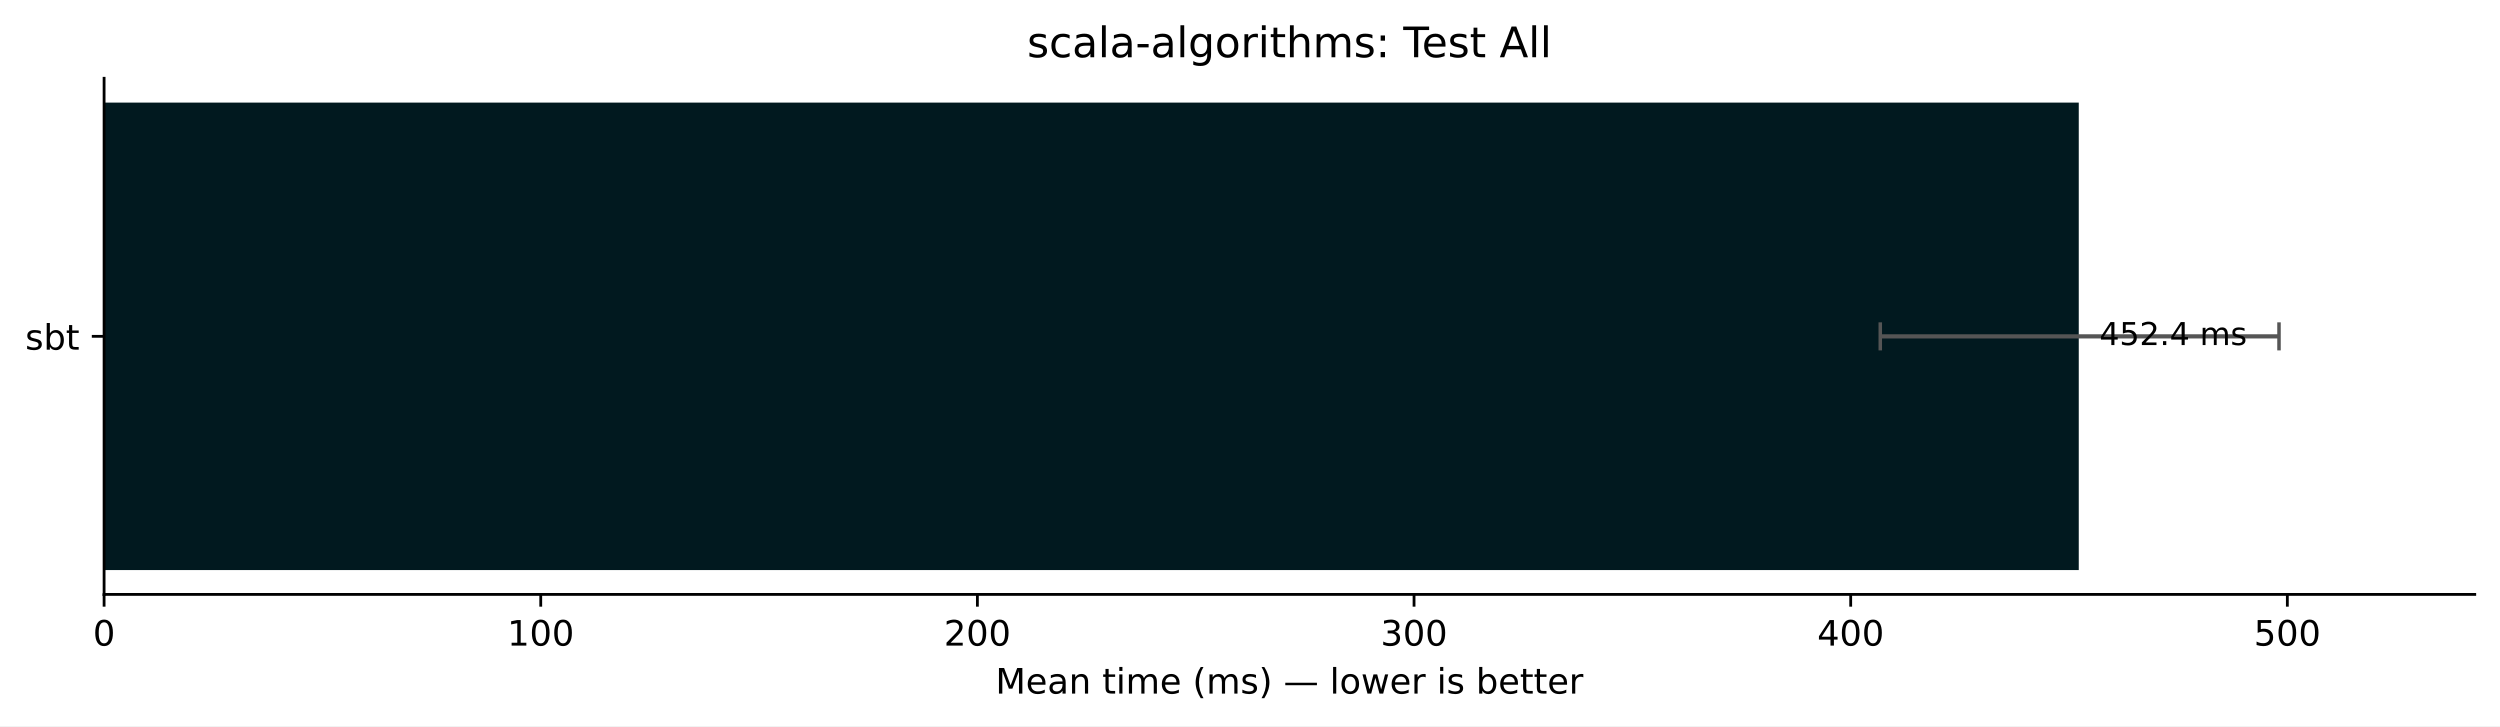
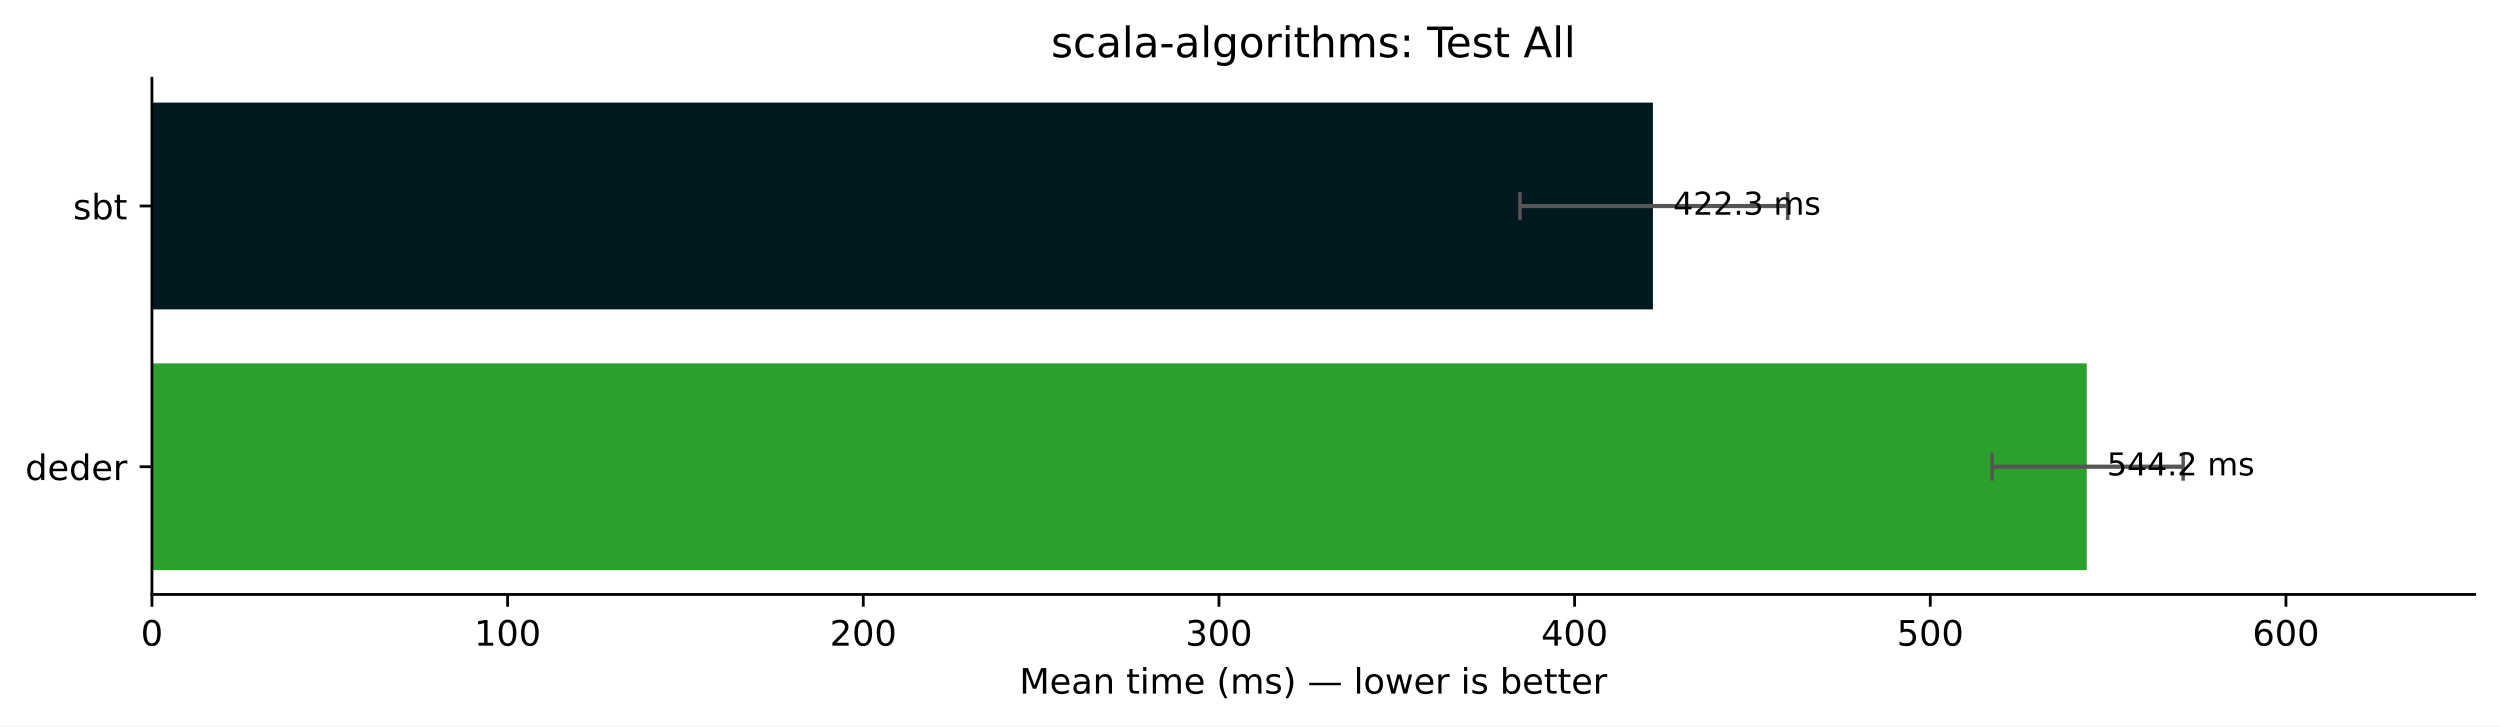
- <svg xmlns="http://www.w3.org/2000/svg" xmlns:xlink="http://www.w3.org/1999/xlink" width="712.798pt" height="207.034pt" viewBox="0 0 712.798 207.034" version="1.1">
+ <svg xmlns="http://www.w3.org/2000/svg" xmlns:xlink="http://www.w3.org/1999/xlink" width="712.754pt" height="207.034pt" viewBox="0 0 712.754 207.034" version="1.1">
  <defs>
    <style type="text/css">*{stroke-linejoin: round; stroke-linecap: butt}</style>
  </defs>
  <g id="figure_1">
    <g id="patch_1">
-       <path d="M 0 207.034  L 712.798 207.034  L 712.798 0  L 0 0  z " style="fill: #ffffff" />
+       <path d="M 0 207.034  L 712.754 207.034  L 712.754 0  L 0 0  z " style="fill: #ffffff" />
    </g>
    <g id="axes_1">
      <g id="patch_2">
-         <path d="M 29.678 169.478  L 705.598 169.478  L 705.598 22.318  L 29.678 22.318  z " style="fill: #ffffff" />
+         <path d="M 43.314 169.478  L 705.554 169.478  L 705.554 22.318  L 43.314 22.318  z " style="fill: #ffffff" />
      </g>
      <g id="patch_3">
-         <path d="M 29.678 162.789  L 592.945 162.789  L 592.945 29.007  L 29.678 29.007  z " clip-path="url(#p1413579276)" style="fill: #01191f; stroke: #ffffff; stroke-width: 0.5; stroke-linejoin: miter" />
+         <path d="M 43.314 162.789  L 595.181 162.789  L 595.181 103.33  L 43.314 103.33  z " clip-path="url(#p2d67d78be6)" style="fill: #2ca02c; stroke: #ffffff; stroke-width: 0.5; stroke-linejoin: miter" />
+       </g>
+       <g id="patch_4">
+         <path d="M 43.314 88.466  L 471.507 88.466  L 471.507 29.007  L 43.314 29.007  z " clip-path="url(#p2d67d78be6)" style="fill: #01191f; stroke: #ffffff; stroke-width: 0.5; stroke-linejoin: miter" />
      </g>
      <g id="matplotlib.axis_1">
        <g id="xtick_1">
          <g id="line2d_1">
            <defs>
-               <path id="mde1cb0ae1c" d="M 0 0  L 0 3.5  " style="stroke: #000000; stroke-width: 0.8" />
+               <path id="m560c80d44e" d="M 0 0  L 0 3.5  " style="stroke: #000000; stroke-width: 0.8" />
            </defs>
            <g>
-               <use xlink:href="#mde1cb0ae1c" x="29.678" y="169.478" style="stroke: #000000; stroke-width: 0.8" />
+               <use xlink:href="#m560c80d44e" x="43.314" y="169.478" style="stroke: #000000; stroke-width: 0.8" />
            </g>
          </g>
          <g id="text_1">
-             <g transform="translate(26.49687 184.0766) scale(0.1 -0.1)">
+             <g transform="translate(40.13281 184.0766) scale(0.1 -0.1)">
              <defs>
                <path id="DejaVuSans-30" d="M 2034 4250  Q 1547 4250 1301 3770  Q 1056 3291 1056 2328  Q 1056 1369 1301 889  Q 1547 409 2034 409  Q 2525 409 2770 889  Q 3016 1369 3016 2328  Q 3016 3291 2770 3770  Q 2525 4250 2034 4250  z M 2034 4750  Q 2819 4750 3233 4129  Q 3647 3509 3647 2328  Q 3647 1150 3233 529  Q 2819 -91 2034 -91  Q 1250 -91 836 529  Q 422 1150 422 2328  Q 422 3509 836 4129  Q 1250 4750 2034 4750  z " transform="scale(0.015625)" />
              </defs>
              <use xlink:href="#DejaVuSans-30" />
            </g>
          </g>
        </g>
        <g id="xtick_2">
          <g id="line2d_2">
            <g>
-               <use xlink:href="#mde1cb0ae1c" x="154.176" y="169.478" style="stroke: #000000; stroke-width: 0.8" />
+               <use xlink:href="#m560c80d44e" x="144.716" y="169.478" style="stroke: #000000; stroke-width: 0.8" />
            </g>
          </g>
          <g id="text_2">
-             <g transform="translate(144.632 184.0766) scale(0.1 -0.1)">
+             <g transform="translate(135.1724 184.0766) scale(0.1 -0.1)">
              <defs>
                <path id="DejaVuSans-31" d="M 794 531  L 1825 531  L 1825 4091  L 703 3866  L 703 4441  L 1819 4666  L 2450 4666  L 2450 531  L 3481 531  L 3481 0  L 794 0  L 794 531  z " transform="scale(0.015625)" />
              </defs>
              <use xlink:href="#DejaVuSans-31" />
              <use xlink:href="#DejaVuSans-30" transform="translate(63.62305 0)" />
              <use xlink:href="#DejaVuSans-30" transform="translate(127.2461 0)" />
            </g>
          </g>
        </g>
        <g id="xtick_3">
          <g id="line2d_3">
            <g>
-               <use xlink:href="#mde1cb0ae1c" x="278.673" y="169.478" style="stroke: #000000; stroke-width: 0.8" />
+               <use xlink:href="#m560c80d44e" x="246.118" y="169.478" style="stroke: #000000; stroke-width: 0.8" />
            </g>
          </g>
          <g id="text_3">
-             <g transform="translate(269.1296 184.0766) scale(0.1 -0.1)">
+             <g transform="translate(236.5744 184.0766) scale(0.1 -0.1)">
              <defs>
                <path id="DejaVuSans-32" d="M 1228 531  L 3431 531  L 3431 0  L 469 0  L 469 531  Q 828 903 1448 1529  Q 2069 2156 2228 2338  Q 2531 2678 2651 2914  Q 2772 3150 2772 3378  Q 2772 3750 2511 3984  Q 2250 4219 1831 4219  Q 1534 4219 1204 4116  Q 875 4013 500 3803  L 500 4441  Q 881 4594 1212 4672  Q 1544 4750 1819 4750  Q 2544 4750 2975 4387  Q 3406 4025 3406 3419  Q 3406 3131 3298 2873  Q 3191 2616 2906 2266  Q 2828 2175 2409 1742  Q 1991 1309 1228 531  z " transform="scale(0.015625)" />
              </defs>
              <use xlink:href="#DejaVuSans-32" />
              <use xlink:href="#DejaVuSans-30" transform="translate(63.62305 0)" />
              <use xlink:href="#DejaVuSans-30" transform="translate(127.2461 0)" />
            </g>
          </g>
        </g>
        <g id="xtick_4">
          <g id="line2d_4">
            <g>
-               <use xlink:href="#mde1cb0ae1c" x="403.171" y="169.478" style="stroke: #000000; stroke-width: 0.8" />
+               <use xlink:href="#m560c80d44e" x="347.52" y="169.478" style="stroke: #000000; stroke-width: 0.8" />
            </g>
          </g>
          <g id="text_4">
-             <g transform="translate(393.6272 184.0766) scale(0.1 -0.1)">
+             <g transform="translate(337.9765 184.0766) scale(0.1 -0.1)">
              <defs>
                <path id="DejaVuSans-33" d="M 2597 2516  Q 3050 2419 3304 2112  Q 3559 1806 3559 1356  Q 3559 666 3084 287  Q 2609 -91 1734 -91  Q 1441 -91 1130 -33  Q 819 25 488 141  L 488 750  Q 750 597 1062 519  Q 1375 441 1716 441  Q 2309 441 2620 675  Q 2931 909 2931 1356  Q 2931 1769 2642 2001  Q 2353 2234 1838 2234  L 1294 2234  L 1294 2753  L 1863 2753  Q 2328 2753 2575 2939  Q 2822 3125 2822 3475  Q 2822 3834 2567 4026  Q 2313 4219 1838 4219  Q 1578 4219 1281 4162  Q 984 4106 628 3988  L 628 4550  Q 988 4650 1302 4700  Q 1616 4750 1894 4750  Q 2613 4750 3031 4423  Q 3450 4097 3450 3541  Q 3450 3153 3228 2886  Q 3006 2619 2597 2516  z " transform="scale(0.015625)" />
              </defs>
              <use xlink:href="#DejaVuSans-33" />
              <use xlink:href="#DejaVuSans-30" transform="translate(63.62305 0)" />
              <use xlink:href="#DejaVuSans-30" transform="translate(127.2461 0)" />
            </g>
          </g>
        </g>
        <g id="xtick_5">
          <g id="line2d_5">
            <g>
-               <use xlink:href="#mde1cb0ae1c" x="527.669" y="169.478" style="stroke: #000000; stroke-width: 0.8" />
+               <use xlink:href="#m560c80d44e" x="448.922" y="169.478" style="stroke: #000000; stroke-width: 0.8" />
            </g>
          </g>
          <g id="text_5">
-             <g transform="translate(518.1248 184.0766) scale(0.1 -0.1)">
+             <g transform="translate(439.3785 184.0766) scale(0.1 -0.1)">
              <defs>
                <path id="DejaVuSans-34" d="M 2419 4116  L 825 1625  L 2419 1625  L 2419 4116  z M 2253 4666  L 3047 4666  L 3047 1625  L 3713 1625  L 3713 1100  L 3047 1100  L 3047 0  L 2419 0  L 2419 1100  L 313 1100  L 313 1709  L 2253 4666  z " transform="scale(0.015625)" />
              </defs>
              <use xlink:href="#DejaVuSans-34" />
              <use xlink:href="#DejaVuSans-30" transform="translate(63.62305 0)" />
              <use xlink:href="#DejaVuSans-30" transform="translate(127.2461 0)" />
            </g>
          </g>
        </g>
        <g id="xtick_6">
          <g id="line2d_6">
            <g>
-               <use xlink:href="#mde1cb0ae1c" x="652.166" y="169.478" style="stroke: #000000; stroke-width: 0.8" />
+               <use xlink:href="#m560c80d44e" x="550.324" y="169.478" style="stroke: #000000; stroke-width: 0.8" />
            </g>
          </g>
          <g id="text_6">
-             <g transform="translate(642.6224 184.0766) scale(0.1 -0.1)">
+             <g transform="translate(540.7806 184.0766) scale(0.1 -0.1)">
              <defs>
                <path id="DejaVuSans-35" d="M 691 4666  L 3169 4666  L 3169 4134  L 1269 4134  L 1269 2991  Q 1406 3038 1543 3061  Q 1681 3084 1819 3084  Q 2600 3084 3056 2656  Q 3513 2228 3513 1497  Q 3513 744 3044 326  Q 2575 -91 1722 -91  Q 1428 -91 1123 -41  Q 819 9 494 109  L 494 744  Q 775 591 1075 516  Q 1375 441 1709 441  Q 2250 441 2565 725  Q 2881 1009 2881 1497  Q 2881 1984 2565 2268  Q 2250 2553 1709 2553  Q 1456 2553 1204 2497  Q 953 2441 691 2322  L 691 4666  z " transform="scale(0.015625)" />
              </defs>
              <use xlink:href="#DejaVuSans-35" />
              <use xlink:href="#DejaVuSans-30" transform="translate(63.62305 0)" />
              <use xlink:href="#DejaVuSans-30" transform="translate(127.2461 0)" />
            </g>
          </g>
        </g>
-         <g id="text_7">
-           <g transform="translate(283.8413 197.7547) scale(0.1 -0.1)">
+         <g id="xtick_7">
+           <g id="line2d_7">
+             <g>
+               <use xlink:href="#m560c80d44e" x="651.726" y="169.478" style="stroke: #000000; stroke-width: 0.8" />
+             </g>
+           </g>
+           <g id="text_7">
+             <g transform="translate(642.1826 184.0766) scale(0.1 -0.1)">
+               <defs>
+                 <path id="DejaVuSans-36" d="M 2113 2584  Q 1688 2584 1439 2293  Q 1191 2003 1191 1497  Q 1191 994 1439 701  Q 1688 409 2113 409  Q 2538 409 2786 701  Q 3034 994 3034 1497  Q 3034 2003 2786 2293  Q 2538 2584 2113 2584  z M 3366 4563  L 3366 3988  Q 3128 4100 2886 4159  Q 2644 4219 2406 4219  Q 1781 4219 1451 3797  Q 1122 3375 1075 2522  Q 1259 2794 1537 2939  Q 1816 3084 2150 3084  Q 2853 3084 3261 2657  Q 3669 2231 3669 1497  Q 3669 778 3244 343  Q 2819 -91 2113 -91  Q 1303 -91 875 529  Q 447 1150 447 2328  Q 447 3434 972 4092  Q 1497 4750 2381 4750  Q 2619 4750 2861 4703  Q 3103 4656 3366 4563  z " transform="scale(0.015625)" />
+               </defs>
+               <use xlink:href="#DejaVuSans-36" />
+               <use xlink:href="#DejaVuSans-30" transform="translate(63.62305 0)" />
+               <use xlink:href="#DejaVuSans-30" transform="translate(127.2461 0)" />
+             </g>
+           </g>
+         </g>
+         <g id="text_8">
+           <g transform="translate(290.6372 197.7547) scale(0.1 -0.1)">
            <defs>
              <path id="DejaVuSans-4d" d="M 628 4666  L 1569 4666  L 2759 1491  L 3956 4666  L 4897 4666  L 4897 0  L 4281 0  L 4281 4097  L 3078 897  L 2444 897  L 1241 4097  L 1241 0  L 628 0  L 628 4666  z " transform="scale(0.015625)" />
              <path id="DejaVuSans-65" d="M 3597 1894  L 3597 1613  L 953 1613  Q 991 1019 1311 708  Q 1631 397 2203 397  Q 2534 397 2845 478  Q 3156 559 3463 722  L 3463 178  Q 3153 47 2828 -22  Q 2503 -91 2169 -91  Q 1331 -91 842 396  Q 353 884 353 1716  Q 353 2575 817 3079  Q 1281 3584 2069 3584  Q 2775 3584 3186 3129  Q 3597 2675 3597 1894  z M 3022 2063  Q 3016 2534 2758 2815  Q 2500 3097 2075 3097  Q 1594 3097 1305 2825  Q 1016 2553 972 2059  L 3022 2063  z " transform="scale(0.015625)" />
              <path id="DejaVuSans-61" d="M 2194 1759  Q 1497 1759 1228 1600  Q 959 1441 959 1056  Q 959 750 1161 570  Q 1363 391 1709 391  Q 2188 391 2477 730  Q 2766 1069 2766 1631  L 2766 1759  L 2194 1759  z M 3341 1997  L 3341 0  L 2766 0  L 2766 531  Q 2569 213 2275 61  Q 1981 -91 1556 -91  Q 1019 -91 701 211  Q 384 513 384 1019  Q 384 1609 779 1909  Q 1175 2209 1959 2209  L 2766 2209  L 2766 2266  Q 2766 2663 2505 2880  Q 2244 3097 1772 3097  Q 1472 3097 1187 3025  Q 903 2953 641 2809  L 641 3341  Q 956 3463 1253 3523  Q 1550 3584 1831 3584  Q 2591 3584 2966 3190  Q 3341 2797 3341 1997  z " transform="scale(0.015625)" />
              <path id="DejaVuSans-6e" d="M 3513 2113  L 3513 0  L 2938 0  L 2938 2094  Q 2938 2591 2744 2837  Q 2550 3084 2163 3084  Q 1697 3084 1428 2787  Q 1159 2491 1159 1978  L 1159 0  L 581 0  L 581 3500  L 1159 3500  L 1159 2956  Q 1366 3272 1645 3428  Q 1925 3584 2291 3584  Q 2894 3584 3203 3211  Q 3513 2838 3513 2113  z " transform="scale(0.015625)" />
              <path id="DejaVuSans-20" transform="scale(0.015625)" />
              <path id="DejaVuSans-74" d="M 1172 4494  L 1172 3500  L 2356 3500  L 2356 3053  L 1172 3053  L 1172 1153  Q 1172 725 1289 603  Q 1406 481 1766 481  L 2356 481  L 2356 0  L 1766 0  Q 1100 0 847 248  Q 594 497 594 1153  L 594 3053  L 172 3053  L 172 3500  L 594 3500  L 594 4494  L 1172 4494  z " transform="scale(0.015625)" />
              <path id="DejaVuSans-69" d="M 603 3500  L 1178 3500  L 1178 0  L 603 0  L 603 3500  z M 603 4863  L 1178 4863  L 1178 4134  L 603 4134  L 603 4863  z " transform="scale(0.015625)" />
              <path id="DejaVuSans-6d" d="M 3328 2828  Q 3544 3216 3844 3400  Q 4144 3584 4550 3584  Q 5097 3584 5394 3201  Q 5691 2819 5691 2113  L 5691 0  L 5113 0  L 5113 2094  Q 5113 2597 4934 2840  Q 4756 3084 4391 3084  Q 3944 3084 3684 2787  Q 3425 2491 3425 1978  L 3425 0  L 2847 0  L 2847 2094  Q 2847 2600 2669 2842  Q 2491 3084 2119 3084  Q 1678 3084 1418 2786  Q 1159 2488 1159 1978  L 1159 0  L 581 0  L 581 3500  L 1159 3500  L 1159 2956  Q 1356 3278 1631 3431  Q 1906 3584 2284 3584  Q 2666 3584 2933 3390  Q 3200 3197 3328 2828  z " transform="scale(0.015625)" />
              <path id="DejaVuSans-28" d="M 1984 4856  Q 1566 4138 1362 3434  Q 1159 2731 1159 2009  Q 1159 1288 1364 580  Q 1569 -128 1984 -844  L 1484 -844  Q 1016 -109 783 600  Q 550 1309 550 2009  Q 550 2706 781 3412  Q 1013 4119 1484 4856  L 1984 4856  z " transform="scale(0.015625)" />
              <path id="DejaVuSans-73" d="M 2834 3397  L 2834 2853  Q 2591 2978 2328 3040  Q 2066 3103 1784 3103  Q 1356 3103 1142 2972  Q 928 2841 928 2578  Q 928 2378 1081 2264  Q 1234 2150 1697 2047  L 1894 2003  Q 2506 1872 2764 1633  Q 3022 1394 3022 966  Q 3022 478 2636 193  Q 2250 -91 1575 -91  Q 1294 -91 989 -36  Q 684 19 347 128  L 347 722  Q 666 556 975 473  Q 1284 391 1588 391  Q 1994 391 2212 530  Q 2431 669 2431 922  Q 2431 1156 2273 1281  Q 2116 1406 1581 1522  L 1381 1569  Q 847 1681 609 1914  Q 372 2147 372 2553  Q 372 3047 722 3315  Q 1072 3584 1716 3584  Q 2034 3584 2315 3537  Q 2597 3491 2834 3397  z " transform="scale(0.015625)" />
              <path id="DejaVuSans-29" d="M 513 4856  L 1013 4856  Q 1481 4119 1714 3412  Q 1947 2706 1947 2009  Q 1947 1309 1714 600  Q 1481 -109 1013 -844  L 513 -844  Q 928 -128 1133 580  Q 1338 1288 1338 2009  Q 1338 2731 1133 3434  Q 928 4138 513 4856  z " transform="scale(0.015625)" />
              <path id="DejaVuSans-2014" d="M 313 1978  L 6088 1978  L 6088 1528  L 313 1528  L 313 1978  z " transform="scale(0.015625)" />
              <path id="DejaVuSans-6c" d="M 603 4863  L 1178 4863  L 1178 0  L 603 0  L 603 4863  z " transform="scale(0.015625)" />
              <path id="DejaVuSans-6f" d="M 1959 3097  Q 1497 3097 1228 2736  Q 959 2375 959 1747  Q 959 1119 1226 758  Q 1494 397 1959 397  Q 2419 397 2687 759  Q 2956 1122 2956 1747  Q 2956 2369 2687 2733  Q 2419 3097 1959 3097  z M 1959 3584  Q 2709 3584 3137 3096  Q 3566 2609 3566 1747  Q 3566 888 3137 398  Q 2709 -91 1959 -91  Q 1206 -91 779 398  Q 353 888 353 1747  Q 353 2609 779 3096  Q 1206 3584 1959 3584  z " transform="scale(0.015625)" />
              <path id="DejaVuSans-77" d="M 269 3500  L 844 3500  L 1563 769  L 2278 3500  L 2956 3500  L 3675 769  L 4391 3500  L 4966 3500  L 4050 0  L 3372 0  L 2619 2869  L 1863 0  L 1184 0  L 269 3500  z " transform="scale(0.015625)" />
              <path id="DejaVuSans-72" d="M 2631 2963  Q 2534 3019 2420 3045  Q 2306 3072 2169 3072  Q 1681 3072 1420 2755  Q 1159 2438 1159 1844  L 1159 0  L 581 0  L 581 3500  L 1159 3500  L 1159 2956  Q 1341 3275 1631 3429  Q 1922 3584 2338 3584  Q 2397 3584 2469 3576  Q 2541 3569 2628 3553  L 2631 2963  z " transform="scale(0.015625)" />
              <path id="DejaVuSans-62" d="M 3116 1747  Q 3116 2381 2855 2742  Q 2594 3103 2138 3103  Q 1681 3103 1420 2742  Q 1159 2381 1159 1747  Q 1159 1113 1420 752  Q 1681 391 2138 391  Q 2594 391 2855 752  Q 3116 1113 3116 1747  z M 1159 2969  Q 1341 3281 1617 3432  Q 1894 3584 2278 3584  Q 2916 3584 3314 3078  Q 3713 2572 3713 1747  Q 3713 922 3314 415  Q 2916 -91 2278 -91  Q 1894 -91 1617 61  Q 1341 213 1159 525  L 1159 0  L 581 0  L 581 4863  L 1159 4863  L 1159 2969  z " transform="scale(0.015625)" />
            </defs>
            <use xlink:href="#DejaVuSans-4d" />
            <use xlink:href="#DejaVuSans-65" transform="translate(86.2793 0)" />
            <use xlink:href="#DejaVuSans-61" transform="translate(147.8027 0)" />
            <use xlink:href="#DejaVuSans-6e" transform="translate(209.082 0)" />
            <use xlink:href="#DejaVuSans-20" transform="translate(272.4609 0)" />
            <use xlink:href="#DejaVuSans-74" transform="translate(304.248 0)" />
            <use xlink:href="#DejaVuSans-69" transform="translate(343.457 0)" />
            <use xlink:href="#DejaVuSans-6d" transform="translate(371.2402 0)" />
            <use xlink:href="#DejaVuSans-65" transform="translate(468.6523 0)" />
            <use xlink:href="#DejaVuSans-20" transform="translate(530.1758 0)" />
            <use xlink:href="#DejaVuSans-28" transform="translate(561.9629 0)" />
            <use xlink:href="#DejaVuSans-6d" transform="translate(600.9766 0)" />
            <use xlink:href="#DejaVuSans-73" transform="translate(698.3887 0)" />
            <use xlink:href="#DejaVuSans-29" transform="translate(750.4883 0)" />
            <use xlink:href="#DejaVuSans-20" transform="translate(789.502 0)" />
            <use xlink:href="#DejaVuSans-2014" transform="translate(821.2891 0)" />
            <use xlink:href="#DejaVuSans-20" transform="translate(921.2891 0)" />
            <use xlink:href="#DejaVuSans-6c" transform="translate(953.0762 0)" />
            <use xlink:href="#DejaVuSans-6f" transform="translate(980.8594 0)" />
            <use xlink:href="#DejaVuSans-77" transform="translate(1042.041 0)" />
            <use xlink:href="#DejaVuSans-65" transform="translate(1123.828 0)" />
            <use xlink:href="#DejaVuSans-72" transform="translate(1185.352 0)" />
            <use xlink:href="#DejaVuSans-20" transform="translate(1226.465 0)" />
            <use xlink:href="#DejaVuSans-69" transform="translate(1258.252 0)" />
            <use xlink:href="#DejaVuSans-73" transform="translate(1286.035 0)" />
            <use xlink:href="#DejaVuSans-20" transform="translate(1338.135 0)" />
            <use xlink:href="#DejaVuSans-62" transform="translate(1369.922 0)" />
            <use xlink:href="#DejaVuSans-65" transform="translate(1433.398 0)" />
            <use xlink:href="#DejaVuSans-74" transform="translate(1494.922 0)" />
            <use xlink:href="#DejaVuSans-74" transform="translate(1534.131 0)" />
            <use xlink:href="#DejaVuSans-65" transform="translate(1573.34 0)" />
            <use xlink:href="#DejaVuSans-72" transform="translate(1634.863 0)" />
          </g>
        </g>
      </g>
      <g id="matplotlib.axis_2">
        <g id="ytick_1">
-           <g id="line2d_7">
+           <g id="line2d_8">
            <defs>
-               <path id="m4859a6f6d1" d="M 0 0  L -3.5 0  " style="stroke: #000000; stroke-width: 0.8" />
+               <path id="m03f9381565" d="M 0 0  L -3.5 0  " style="stroke: #000000; stroke-width: 0.8" />
            </defs>
            <g>
-               <use xlink:href="#m4859a6f6d1" x="29.678" y="95.898" style="stroke: #000000; stroke-width: 0.8" />
-             </g>
-           </g>
-           <g id="text_8">
-             <g transform="translate(7.2 99.69734) scale(0.1 -0.1)">
+               <use xlink:href="#m03f9381565" x="43.314" y="133.06" style="stroke: #000000; stroke-width: 0.8" />
+             </g>
+           </g>
+           <g id="text_9">
+             <g transform="translate(7.2 136.859) scale(0.1 -0.1)">
+               <defs>
+                 <path id="DejaVuSans-64" d="M 2906 2969  L 2906 4863  L 3481 4863  L 3481 0  L 2906 0  L 2906 525  Q 2725 213 2448 61  Q 2172 -91 1784 -91  Q 1150 -91 751 415  Q 353 922 353 1747  Q 353 2572 751 3078  Q 1150 3584 1784 3584  Q 2172 3584 2448 3432  Q 2725 3281 2906 2969  z M 947 1747  Q 947 1113 1208 752  Q 1469 391 1925 391  Q 2381 391 2643 752  Q 2906 1113 2906 1747  Q 2906 2381 2643 2742  Q 2381 3103 1925 3103  Q 1469 3103 1208 2742  Q 947 2381 947 1747  z " transform="scale(0.015625)" />
+               </defs>
+               <use xlink:href="#DejaVuSans-64" />
+               <use xlink:href="#DejaVuSans-65" transform="translate(63.47656 0)" />
+               <use xlink:href="#DejaVuSans-64" transform="translate(125 0)" />
+               <use xlink:href="#DejaVuSans-65" transform="translate(188.4766 0)" />
+               <use xlink:href="#DejaVuSans-72" transform="translate(250 0)" />
+             </g>
+           </g>
+         </g>
+         <g id="ytick_2">
+           <g id="line2d_9">
+             <g>
+               <use xlink:href="#m03f9381565" x="43.314" y="58.737" style="stroke: #000000; stroke-width: 0.8" />
+             </g>
+           </g>
+           <g id="text_10">
+             <g transform="translate(20.83594 62.53573) scale(0.1 -0.1)">
              <use xlink:href="#DejaVuSans-73" />
              <use xlink:href="#DejaVuSans-62" transform="translate(52.09961 0)" />
              <use xlink:href="#DejaVuSans-74" transform="translate(115.5762 0)" />
            </g>
          </g>
        </g>
      </g>
      <g id="LineCollection_1">
-         <path d="M 536.102 95.898  L 649.788 95.898  " clip-path="url(#p1413579276)" style="fill: none; stroke: #555555; stroke-width: 1.2" />
-       </g>
-       <g id="line2d_8">
+         <path d="M 567.94 133.06  L 622.421 133.06  " clip-path="url(#p2d67d78be6)" style="fill: none; stroke: #555555; stroke-width: 1.2" />
+         <path d="M 433.349 58.737  L 509.665 58.737  " clip-path="url(#p2d67d78be6)" style="fill: none; stroke: #555555; stroke-width: 1.2" />
+       </g>
+       <g id="line2d_10">
        <defs>
-           <path id="m83d391e190" d="M 0 4  L 0 -4  " style="stroke: #555555" />
+           <path id="m39ec2ae070" d="M 0 4  L 0 -4  " style="stroke: #555555" />
        </defs>
-         <g clip-path="url(#p1413579276)">
-           <use xlink:href="#m83d391e190" x="536.102" y="95.898" style="fill: #1f77b4; stroke: #555555" />
-         </g>
-       </g>
-       <g id="line2d_9">
-         <g clip-path="url(#p1413579276)">
-           <use xlink:href="#m83d391e190" x="649.788" y="95.898" style="fill: #1f77b4; stroke: #555555" />
-         </g>
-       </g>
-       <g id="patch_4">
-         <path d="M 29.678 169.478  L 29.678 22.318  " style="fill: none; stroke: #000000; stroke-width: 0.8; stroke-linejoin: miter; stroke-linecap: square" />
+         <g clip-path="url(#p2d67d78be6)">
+           <use xlink:href="#m39ec2ae070" x="567.94" y="133.06" style="fill: #1f77b4; stroke: #555555" />
+           <use xlink:href="#m39ec2ae070" x="433.349" y="58.737" style="fill: #1f77b4; stroke: #555555" />
+         </g>
+       </g>
+       <g id="line2d_11">
+         <g clip-path="url(#p2d67d78be6)">
+           <use xlink:href="#m39ec2ae070" x="622.421" y="133.06" style="fill: #1f77b4; stroke: #555555" />
+           <use xlink:href="#m39ec2ae070" x="509.665" y="58.737" style="fill: #1f77b4; stroke: #555555" />
+         </g>
      </g>
      <g id="patch_5">
-         <path d="M 29.678 169.478  L 705.598 169.478  " style="fill: none; stroke: #000000; stroke-width: 0.8; stroke-linejoin: miter; stroke-linecap: square" />
-       </g>
-       <g id="text_9">
-         <g transform="translate(598.5775 98.38156) scale(0.09 -0.09)">
+         <path d="M 43.314 169.478  L 43.314 22.318  " style="fill: none; stroke: #000000; stroke-width: 0.8; stroke-linejoin: miter; stroke-linecap: square" />
+       </g>
+       <g id="patch_6">
+         <path d="M 43.314 169.478  L 705.554 169.478  " style="fill: none; stroke: #000000; stroke-width: 0.8; stroke-linejoin: miter; stroke-linecap: square" />
+       </g>
+       <g id="text_11">
+         <g transform="translate(600.6994 135.5432) scale(0.09 -0.09)">
          <defs>
            <path id="DejaVuSans-2e" d="M 684 794  L 1344 794  L 1344 0  L 684 0  L 684 794  z " transform="scale(0.015625)" />
          </defs>
-           <use xlink:href="#DejaVuSans-34" />
-           <use xlink:href="#DejaVuSans-35" transform="translate(63.62305 0)" />
-           <use xlink:href="#DejaVuSans-32" transform="translate(127.2461 0)" />
+           <use xlink:href="#DejaVuSans-35" />
+           <use xlink:href="#DejaVuSans-34" transform="translate(63.62305 0)" />
+           <use xlink:href="#DejaVuSans-34" transform="translate(127.2461 0)" />
          <use xlink:href="#DejaVuSans-2e" transform="translate(190.8691 0)" />
-           <use xlink:href="#DejaVuSans-34" transform="translate(222.6562 0)" />
+           <use xlink:href="#DejaVuSans-32" transform="translate(222.6562 0)" />
          <use xlink:href="#DejaVuSans-20" transform="translate(286.2793 0)" />
          <use xlink:href="#DejaVuSans-6d" transform="translate(318.0664 0)" />
          <use xlink:href="#DejaVuSans-73" transform="translate(415.4785 0)" />
        </g>
      </g>
-       <g id="text_10">
-         <g transform="translate(292.8584 16.31812) scale(0.12 -0.12)">
+       <g id="text_12">
+         <g transform="translate(477.0257 61.21995) scale(0.09 -0.09)">
+           <use xlink:href="#DejaVuSans-34" />
+           <use xlink:href="#DejaVuSans-32" transform="translate(63.62305 0)" />
+           <use xlink:href="#DejaVuSans-32" transform="translate(127.2461 0)" />
+           <use xlink:href="#DejaVuSans-2e" transform="translate(190.8691 0)" />
+           <use xlink:href="#DejaVuSans-33" transform="translate(222.6562 0)" />
+           <use xlink:href="#DejaVuSans-20" transform="translate(286.2793 0)" />
+           <use xlink:href="#DejaVuSans-6d" transform="translate(318.0664 0)" />
+           <use xlink:href="#DejaVuSans-73" transform="translate(415.4785 0)" />
+         </g>
+       </g>
+       <g id="text_13">
+         <g transform="translate(299.6544 16.31812) scale(0.12 -0.12)">
          <defs>
            <path id="DejaVuSans-63" d="M 3122 3366  L 3122 2828  Q 2878 2963 2633 3030  Q 2388 3097 2138 3097  Q 1578 3097 1268 2742  Q 959 2388 959 1747  Q 959 1106 1268 751  Q 1578 397 2138 397  Q 2388 397 2633 464  Q 2878 531 3122 666  L 3122 134  Q 2881 22 2623 -34  Q 2366 -91 2075 -91  Q 1284 -91 818 406  Q 353 903 353 1747  Q 353 2603 823 3093  Q 1294 3584 2113 3584  Q 2378 3584 2631 3529  Q 2884 3475 3122 3366  z " transform="scale(0.015625)" />
            <path id="DejaVuSans-2d" d="M 313 2009  L 1997 2009  L 1997 1497  L 313 1497  L 313 2009  z " transform="scale(0.015625)" />
            <path id="DejaVuSans-67" d="M 2906 1791  Q 2906 2416 2648 2759  Q 2391 3103 1925 3103  Q 1463 3103 1205 2759  Q 947 2416 947 1791  Q 947 1169 1205 825  Q 1463 481 1925 481  Q 2391 481 2648 825  Q 2906 1169 2906 1791  z M 3481 434  Q 3481 -459 3084 -895  Q 2688 -1331 1869 -1331  Q 1566 -1331 1297 -1286  Q 1028 -1241 775 -1147  L 775 -588  Q 1028 -725 1275 -790  Q 1522 -856 1778 -856  Q 2344 -856 2625 -561  Q 2906 -266 2906 331  L 2906 616  Q 2728 306 2450 153  Q 2172 0 1784 0  Q 1141 0 747 490  Q 353 981 353 1791  Q 353 2603 747 3093  Q 1141 3584 1784 3584  Q 2172 3584 2450 3431  Q 2728 3278 2906 2969  L 2906 3500  L 3481 3500  L 3481 434  z " transform="scale(0.015625)" />
            <path id="DejaVuSans-68" d="M 3513 2113  L 3513 0  L 2938 0  L 2938 2094  Q 2938 2591 2744 2837  Q 2550 3084 2163 3084  Q 1697 3084 1428 2787  Q 1159 2491 1159 1978  L 1159 0  L 581 0  L 581 4863  L 1159 4863  L 1159 2956  Q 1366 3272 1645 3428  Q 1925 3584 2291 3584  Q 2894 3584 3203 3211  Q 3513 2838 3513 2113  z " transform="scale(0.015625)" />
            <path id="DejaVuSans-3a" d="M 750 794  L 1409 794  L 1409 0  L 750 0  L 750 794  z M 750 3309  L 1409 3309  L 1409 2516  L 750 2516  L 750 3309  z " transform="scale(0.015625)" />
            <path id="DejaVuSans-54" d="M -19 4666  L 3928 4666  L 3928 4134  L 2272 4134  L 2272 0  L 1638 0  L 1638 4134  L -19 4134  L -19 4666  z " transform="scale(0.015625)" />
            <path id="DejaVuSans-41" d="M 2188 4044  L 1331 1722  L 3047 1722  L 2188 4044  z M 1831 4666  L 2547 4666  L 4325 0  L 3669 0  L 3244 1197  L 1141 1197  L 716 0  L 50 0  L 1831 4666  z " transform="scale(0.015625)" />
          </defs>
          <use xlink:href="#DejaVuSans-73" />
          <use xlink:href="#DejaVuSans-63" transform="translate(52.09961 0)" />
          <use xlink:href="#DejaVuSans-61" transform="translate(107.0801 0)" />
          <use xlink:href="#DejaVuSans-6c" transform="translate(168.3594 0)" />
          <use xlink:href="#DejaVuSans-61" transform="translate(196.1426 0)" />
          <use xlink:href="#DejaVuSans-2d" transform="translate(257.4219 0)" />
          <use xlink:href="#DejaVuSans-61" transform="translate(293.5059 0)" />
          <use xlink:href="#DejaVuSans-6c" transform="translate(354.7852 0)" />
          <use xlink:href="#DejaVuSans-67" transform="translate(382.5684 0)" />
          <use xlink:href="#DejaVuSans-6f" transform="translate(446.0449 0)" />
          <use xlink:href="#DejaVuSans-72" transform="translate(507.2266 0)" />
          <use xlink:href="#DejaVuSans-69" transform="translate(548.3398 0)" />
          <use xlink:href="#DejaVuSans-74" transform="translate(576.123 0)" />
          <use xlink:href="#DejaVuSans-68" transform="translate(615.332 0)" />
          <use xlink:href="#DejaVuSans-6d" transform="translate(678.7109 0)" />
          <use xlink:href="#DejaVuSans-73" transform="translate(776.123 0)" />
          <use xlink:href="#DejaVuSans-3a" transform="translate(828.2227 0)" />
          <use xlink:href="#DejaVuSans-20" transform="translate(861.9141 0)" />
          <use xlink:href="#DejaVuSans-54" transform="translate(893.7012 0)" />
          <use xlink:href="#DejaVuSans-65" transform="translate(937.7852 0)" />
          <use xlink:href="#DejaVuSans-73" transform="translate(999.3086 0)" />
          <use xlink:href="#DejaVuSans-74" transform="translate(1051.408 0)" />
          <use xlink:href="#DejaVuSans-20" transform="translate(1090.617 0)" />
          <use xlink:href="#DejaVuSans-41" transform="translate(1122.404 0)" />
          <use xlink:href="#DejaVuSans-6c" transform="translate(1190.812 0)" />
          <use xlink:href="#DejaVuSans-6c" transform="translate(1218.596 0)" />
        </g>
      </g>
    </g>
  </g>
  <defs>
-     <clipPath id="p1413579276">
-       <rect x="29.678" y="22.318" width="675.92" height="147.16" />
+     <clipPath id="p2d67d78be6">
+       <rect x="43.314" y="22.318" width="662.24" height="147.16" />
    </clipPath>
  </defs>
</svg>
